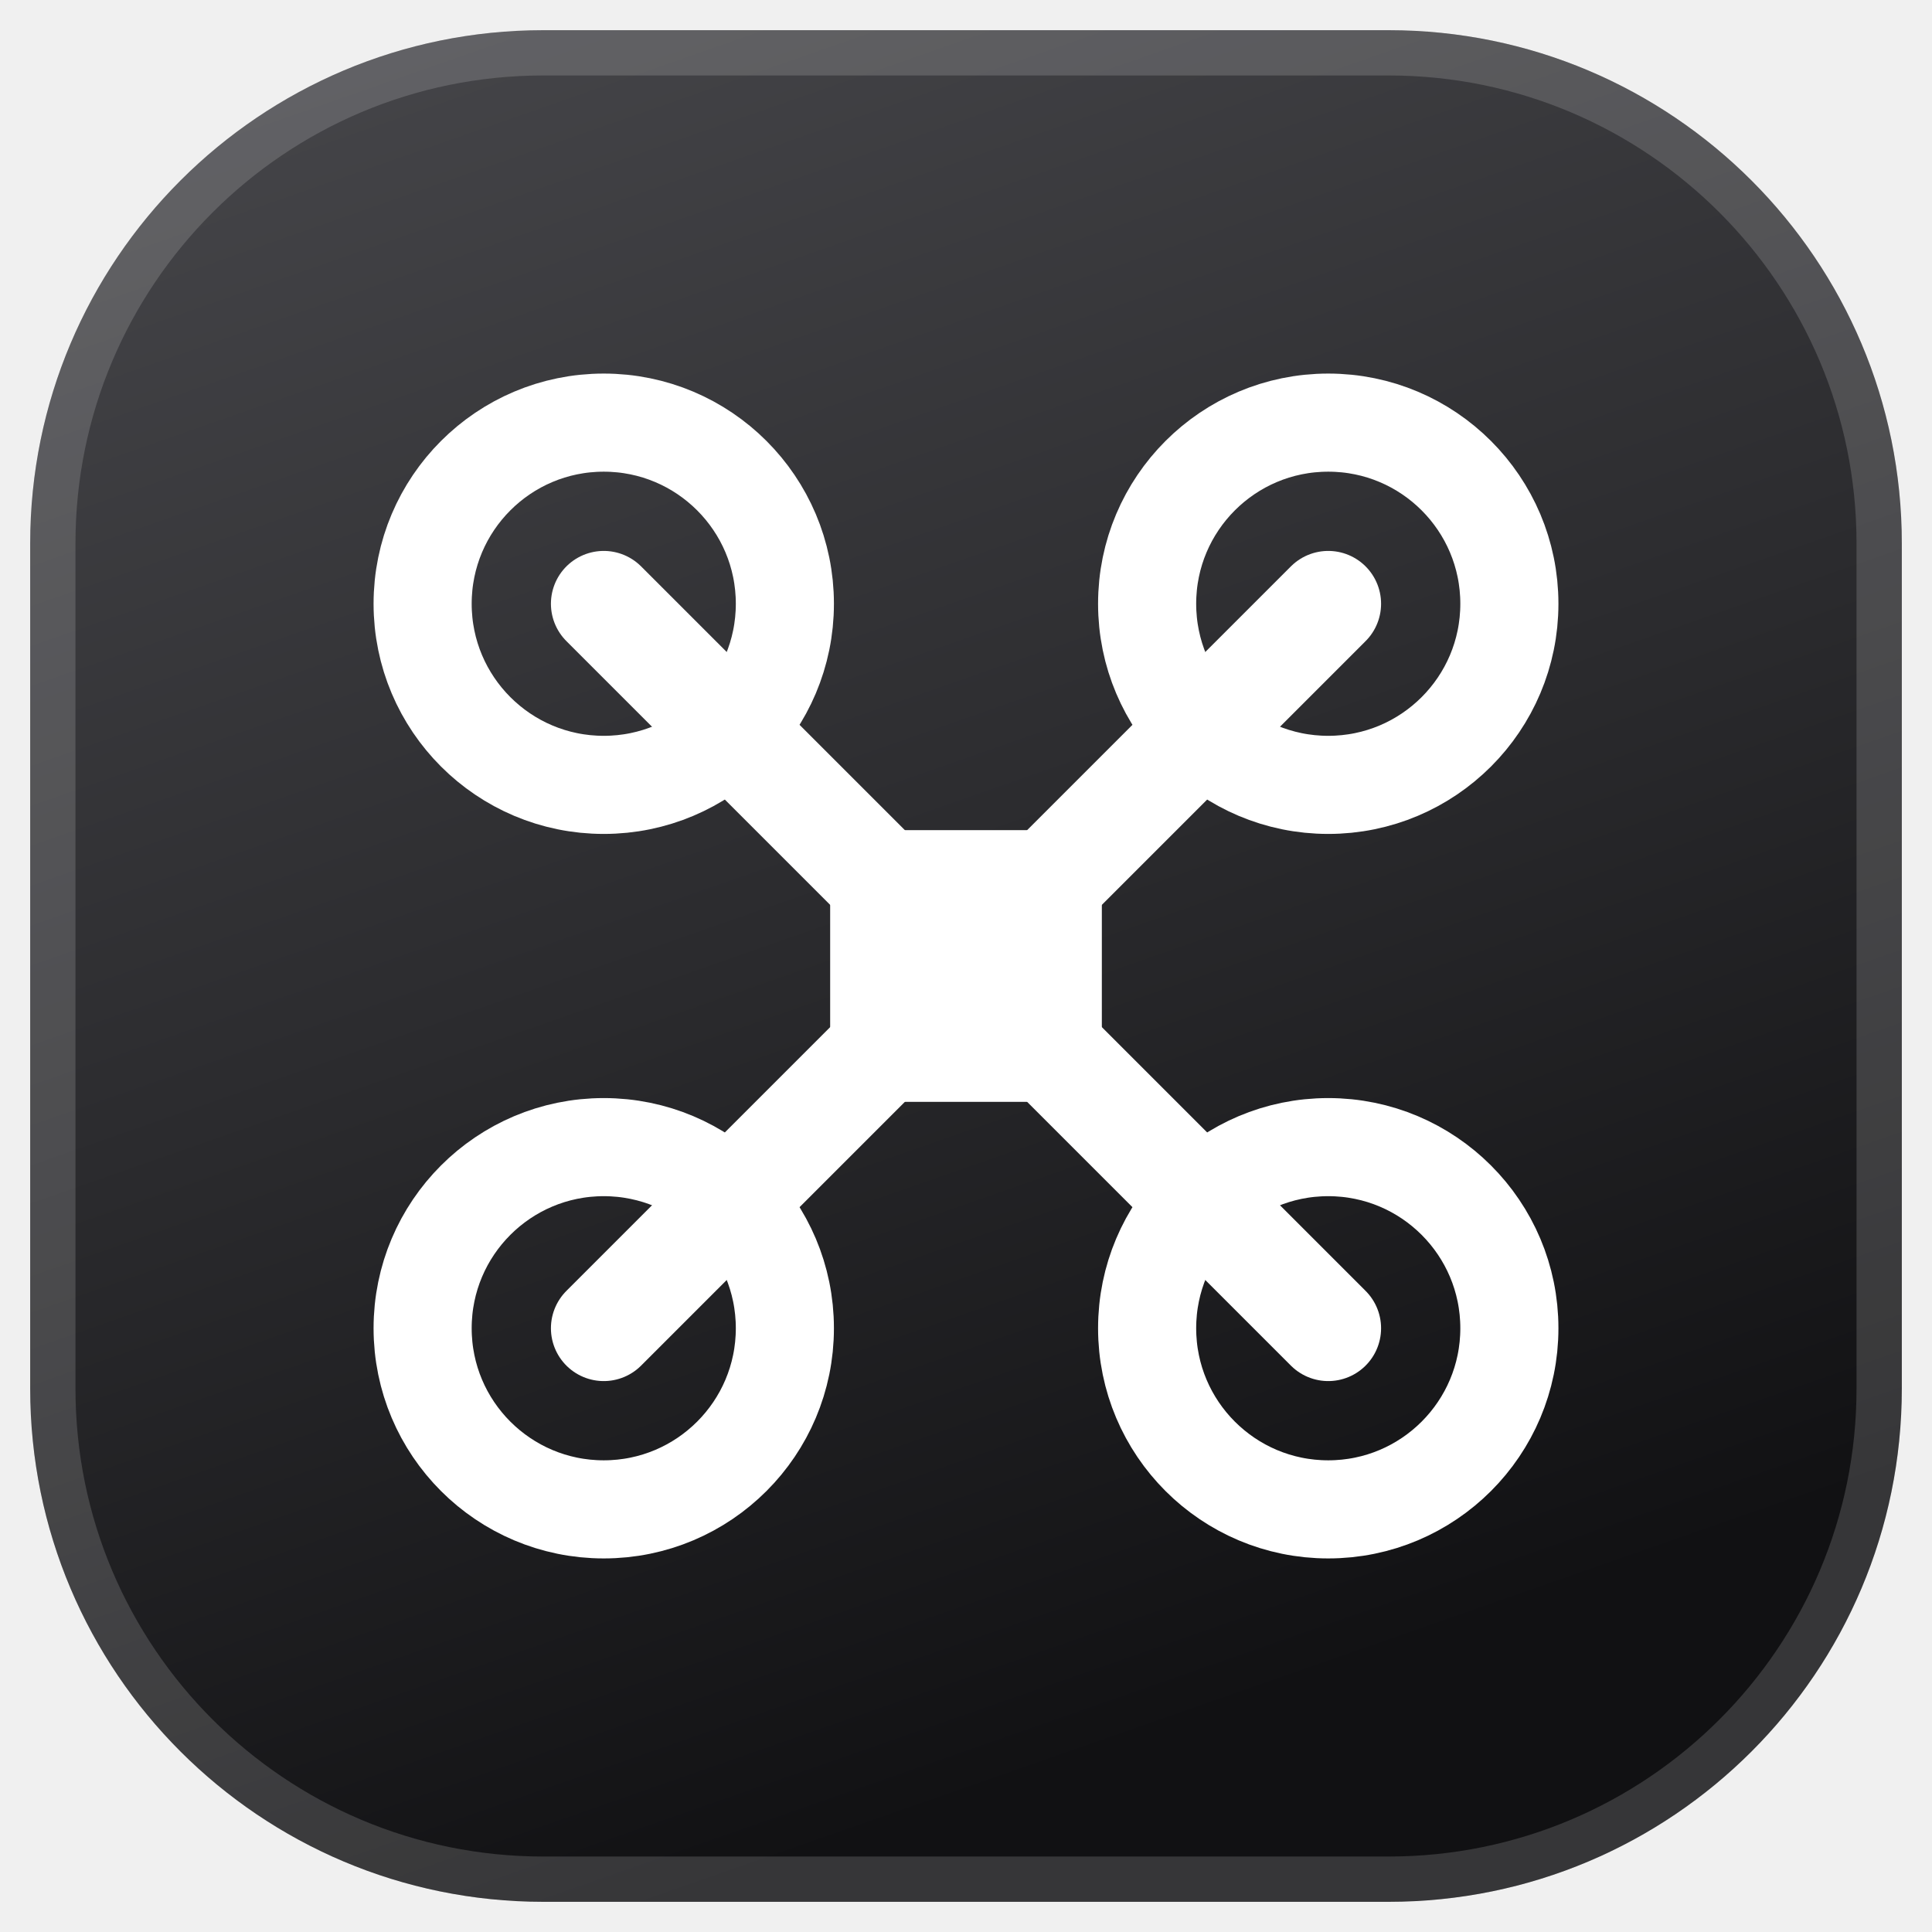
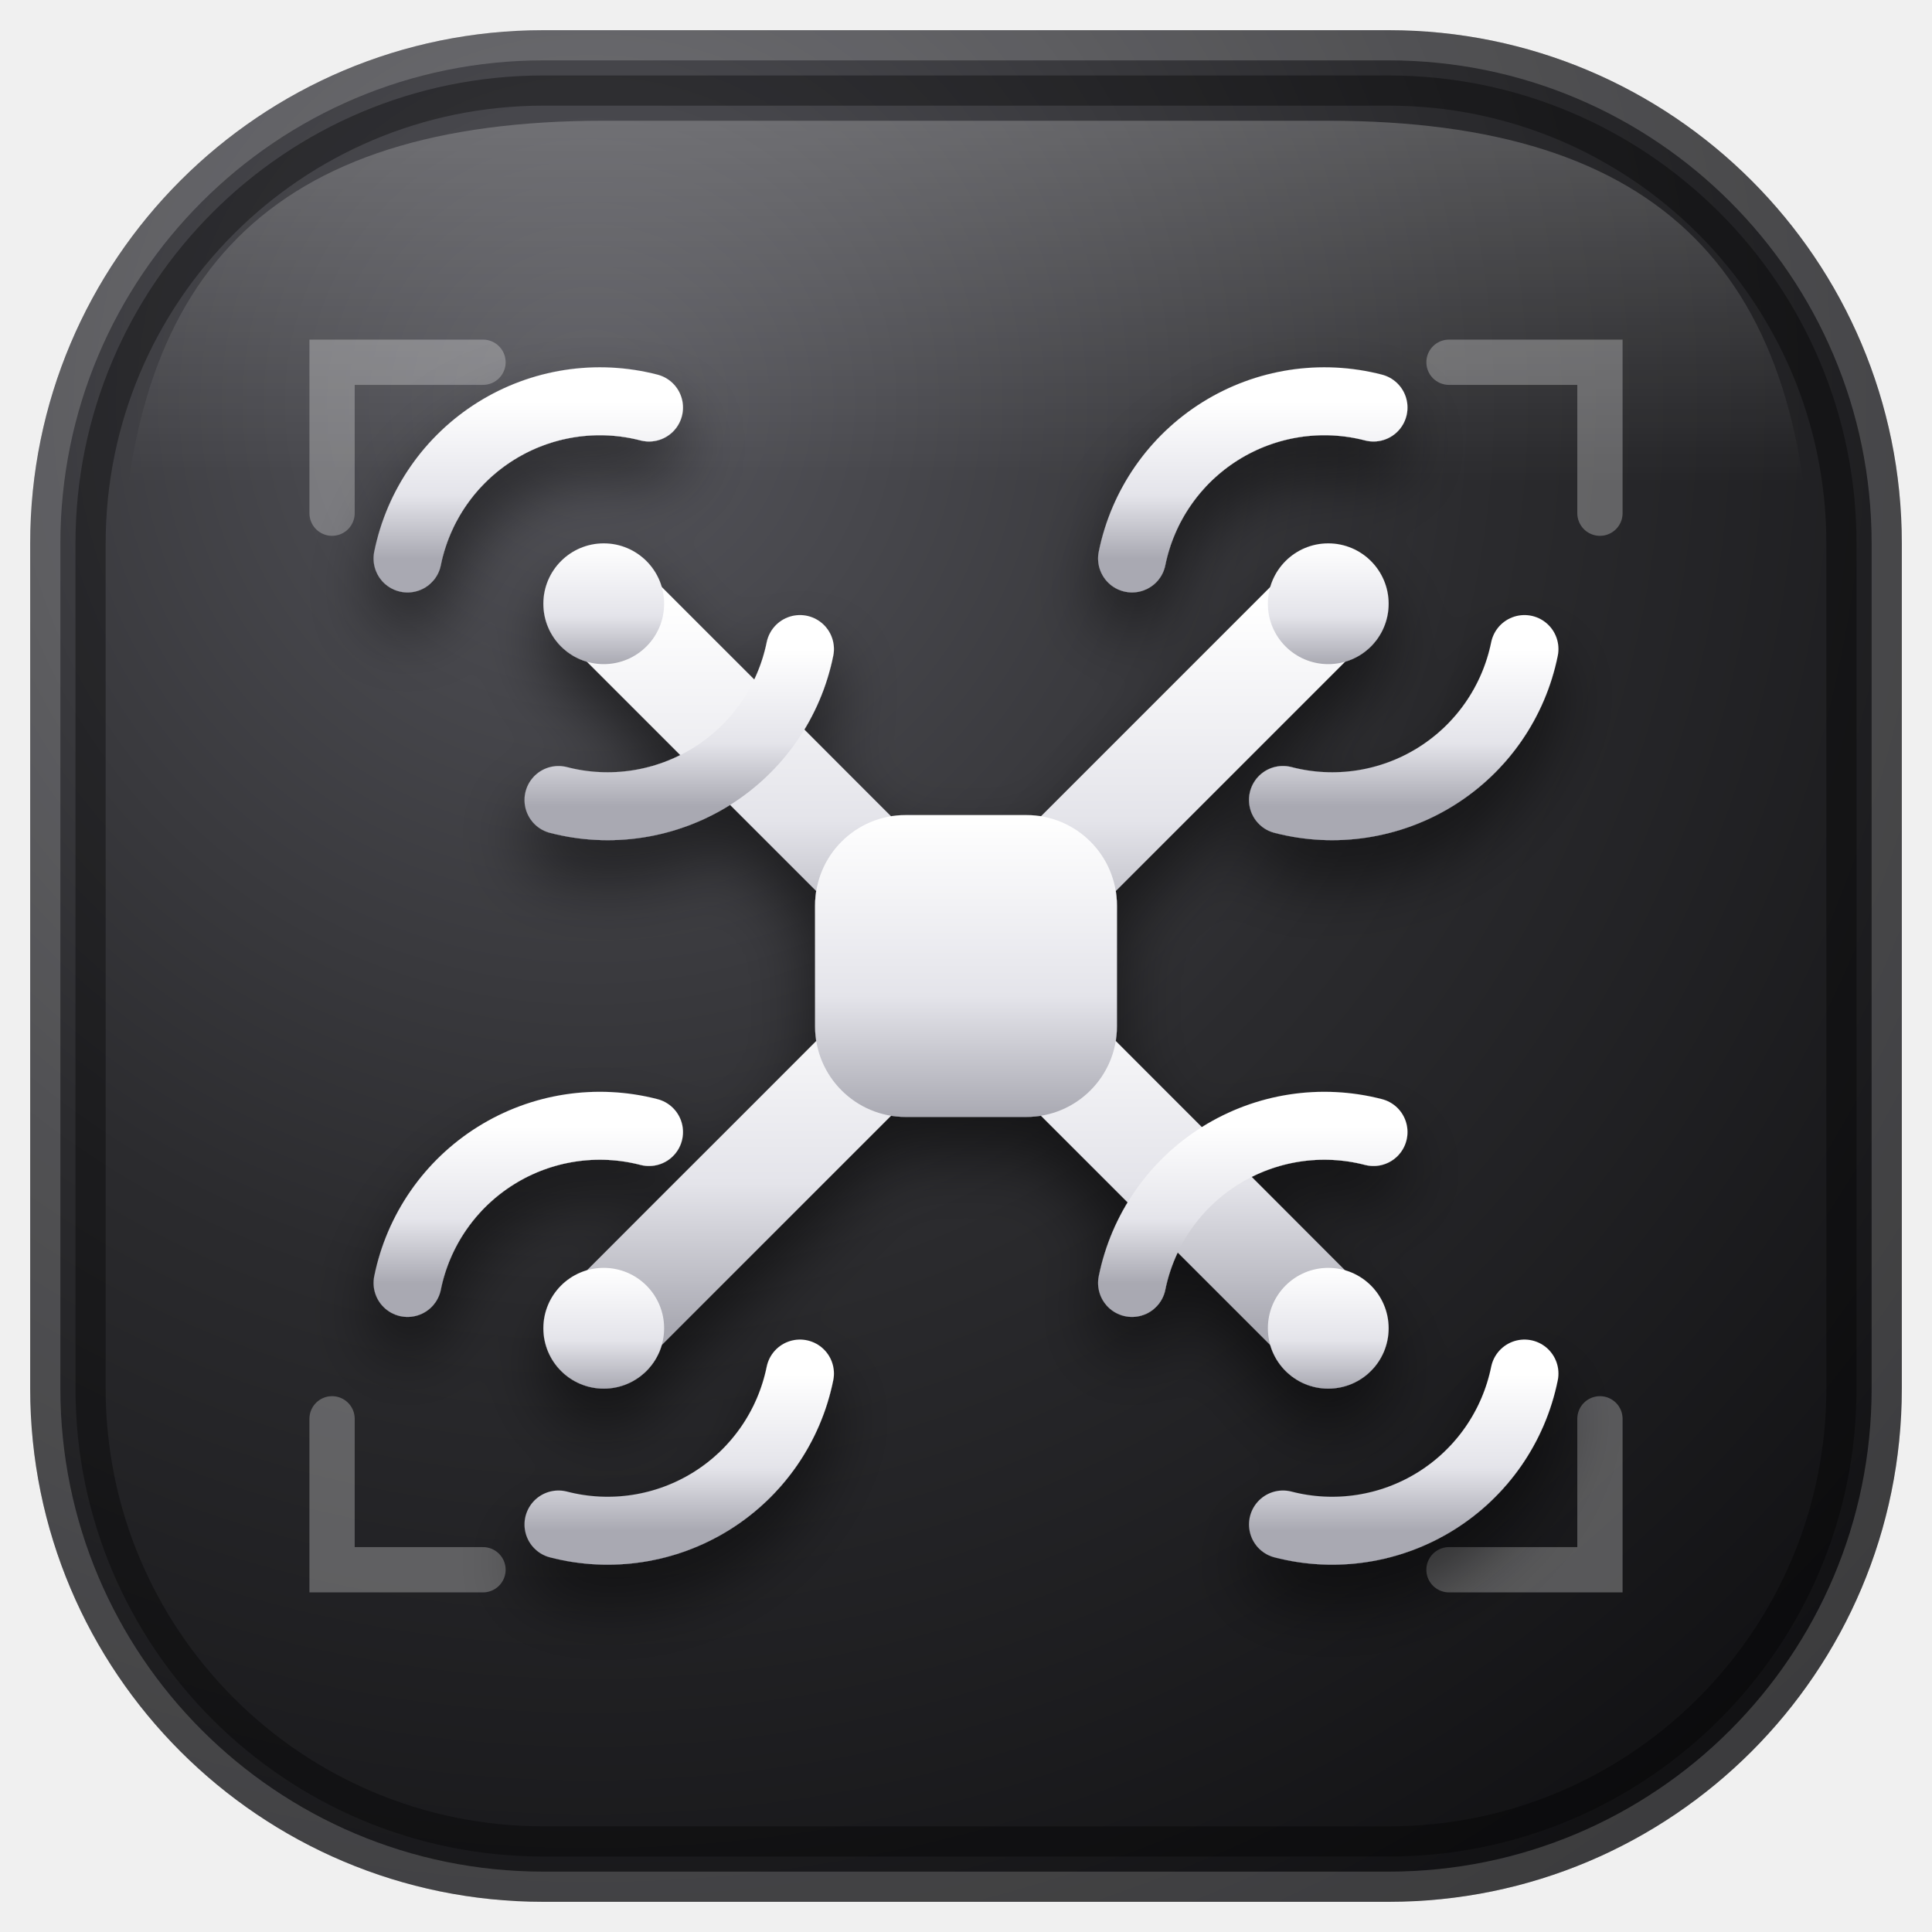
<svg xmlns="http://www.w3.org/2000/svg" viewBox="0 0 128 128" width="128" height="128">
  <defs>
-     <linearGradient id="gcs" x1="0" y1="0" x2="0.35" y2="1">
-       <stop offset="0" stop-color="#48484c" />
-       <stop offset="0.55" stop-color="#2b2b2e" />
-       <stop offset="1" stop-color="#111113" />
+     <radialGradient id="tilecs" cx="0.3" cy="0.2" r="1.05">
+       <stop offset="0" stop-color="#55555b" />
+       <stop offset="0.45" stop-color="#2b2b2e" />
+       <stop offset="1" stop-color="#0b0b0d" />
+     </radialGradient>
+     <linearGradient id="glyphcs" x1="0" y1="0" x2="0" y2="1">
+       <stop offset="0" stop-color="#ffffff" />
+       <stop offset="0.6" stop-color="#e4e4ea" />
+       <stop offset="1" stop-color="#a9a9b2" />
    </linearGradient>
+     <linearGradient id="sheencs" x1="0" y1="0" x2="0" y2="1">
+       <stop offset="0" stop-color="#ffffff" stop-opacity="0.22" />
+       <stop offset="0.5" stop-color="#ffffff" stop-opacity="0" />
+     </linearGradient>
+     <filter id="liftcs" x="-20%" y="-20%" width="140%" height="140%">
+       <feDropShadow dx="0" dy="2.5" stdDeviation="2.2" flood-color="#000000" flood-opacity="0.55" />
+     </filter>
  </defs>
-   <rect x="2" y="2" width="124" height="124" rx="34" fill="url(#gcs)" />
-   <rect x="3.5" y="3.5" width="121" height="121" rx="32.5" fill="none" stroke="#ffffff" stroke-opacity="0.16" stroke-width="3" />
-   <path d="M64 64 L40 40" fill="none" stroke="#ffffff" stroke-width="7" stroke-linecap="round" stroke-linejoin="round" />
-   <path d="M64 64 L88 40" fill="none" stroke="#ffffff" stroke-width="7" stroke-linecap="round" stroke-linejoin="round" />
-   <path d="M64 64 L40 88" fill="none" stroke="#ffffff" stroke-width="7" stroke-linecap="round" stroke-linejoin="round" />
-   <path d="M64 64 L88 88" fill="none" stroke="#ffffff" stroke-width="7" stroke-linecap="round" stroke-linejoin="round" />
-   <circle cx="40" cy="40" r="12" fill="none" stroke="#ffffff" stroke-width="6.5" stroke-linecap="round" stroke-linejoin="round" />
-   <circle cx="88" cy="40" r="12" fill="none" stroke="#ffffff" stroke-width="6.5" stroke-linecap="round" stroke-linejoin="round" />
-   <circle cx="40" cy="88" r="12" fill="none" stroke="#ffffff" stroke-width="6.5" stroke-linecap="round" stroke-linejoin="round" />
-   <circle cx="88" cy="88" r="12" fill="none" stroke="#ffffff" stroke-width="6.5" stroke-linecap="round" stroke-linejoin="round" />
-   <rect x="55" y="55" width="18" height="18" rx="5" fill="#ffffff" />
+   <rect x="2" y="2" width="124" height="124" rx="34" fill="url(#tilecs)" />
+   <path d="M8 40 C8 18 18 8 40 8 H88 C110 8 120 18 120 40 V52 C90 44 38 44 8 56 Z" fill="url(#sheencs)" />
+   <rect x="6" y="6" width="116" height="116" rx="30" fill="none" stroke="#000000" stroke-opacity="0.35" stroke-width="2" />
+   <rect x="3" y="3" width="122" height="122" rx="33" fill="none" stroke="#ffffff" stroke-opacity="0.18" stroke-width="2" />
+   <path d="M22 34 V24 H32" fill="none" stroke="#ffffff" stroke-opacity="0.28" stroke-width="3" stroke-linecap="round" />
+   <path d="M96 24 H106 V34" fill="none" stroke="#ffffff" stroke-opacity="0.28" stroke-width="3" stroke-linecap="round" />
+   <path d="M22 94 V104 H32" fill="none" stroke="#ffffff" stroke-opacity="0.28" stroke-width="3" stroke-linecap="round" />
+   <path d="M96 104 H106 V94" fill="none" stroke="#ffffff" stroke-opacity="0.28" stroke-width="3" stroke-linecap="round" />
+   <g filter="url(#liftcs)" fill="url(#glyphcs)" stroke="url(#glyphcs)">
+     <path d="M64 64 L40 40" fill="none" stroke-width="7" stroke-linecap="round" stroke-linejoin="round" />
+     <path d="M64 64 L88 40" fill="none" stroke-width="7" stroke-linecap="round" stroke-linejoin="round" />
+     <path d="M64 64 L40 88" fill="none" stroke-width="7" stroke-linecap="round" stroke-linejoin="round" />
+     <path d="M64 64 L88 88" fill="none" stroke-width="7" stroke-linecap="round" stroke-linejoin="round" />
+     <circle cx="40" cy="40" r="4" stroke="none" />
+     <path d="M27 37 A13 13 0 0 1 43 27" fill="none" stroke-width="4.5" stroke-linecap="round" stroke-linejoin="round" />
+     <path d="M53 43 A13 13 0 0 1 37 53" fill="none" stroke-width="4.5" stroke-linecap="round" stroke-linejoin="round" />
+     <circle cx="88" cy="40" r="4" stroke="none" />
+     <path d="M75 37 A13 13 0 0 1 91 27" fill="none" stroke-width="4.5" stroke-linecap="round" stroke-linejoin="round" />
+     <path d="M101 43 A13 13 0 0 1 85 53" fill="none" stroke-width="4.5" stroke-linecap="round" stroke-linejoin="round" />
+     <circle cx="40" cy="88" r="4" stroke="none" />
+     <path d="M27 85 A13 13 0 0 1 43 75" fill="none" stroke-width="4.5" stroke-linecap="round" stroke-linejoin="round" />
+     <path d="M53 91 A13 13 0 0 1 37 101" fill="none" stroke-width="4.5" stroke-linecap="round" stroke-linejoin="round" />
+     <circle cx="88" cy="88" r="4" stroke="none" />
+     <path d="M75 85 A13 13 0 0 1 91 75" fill="none" stroke-width="4.5" stroke-linecap="round" stroke-linejoin="round" />
+     <path d="M101 91 A13 13 0 0 1 85 101" fill="none" stroke-width="4.5" stroke-linecap="round" stroke-linejoin="round" />
+     <rect x="54" y="54" width="20" height="20" rx="6" stroke="none" />
+   </g>
</svg>
